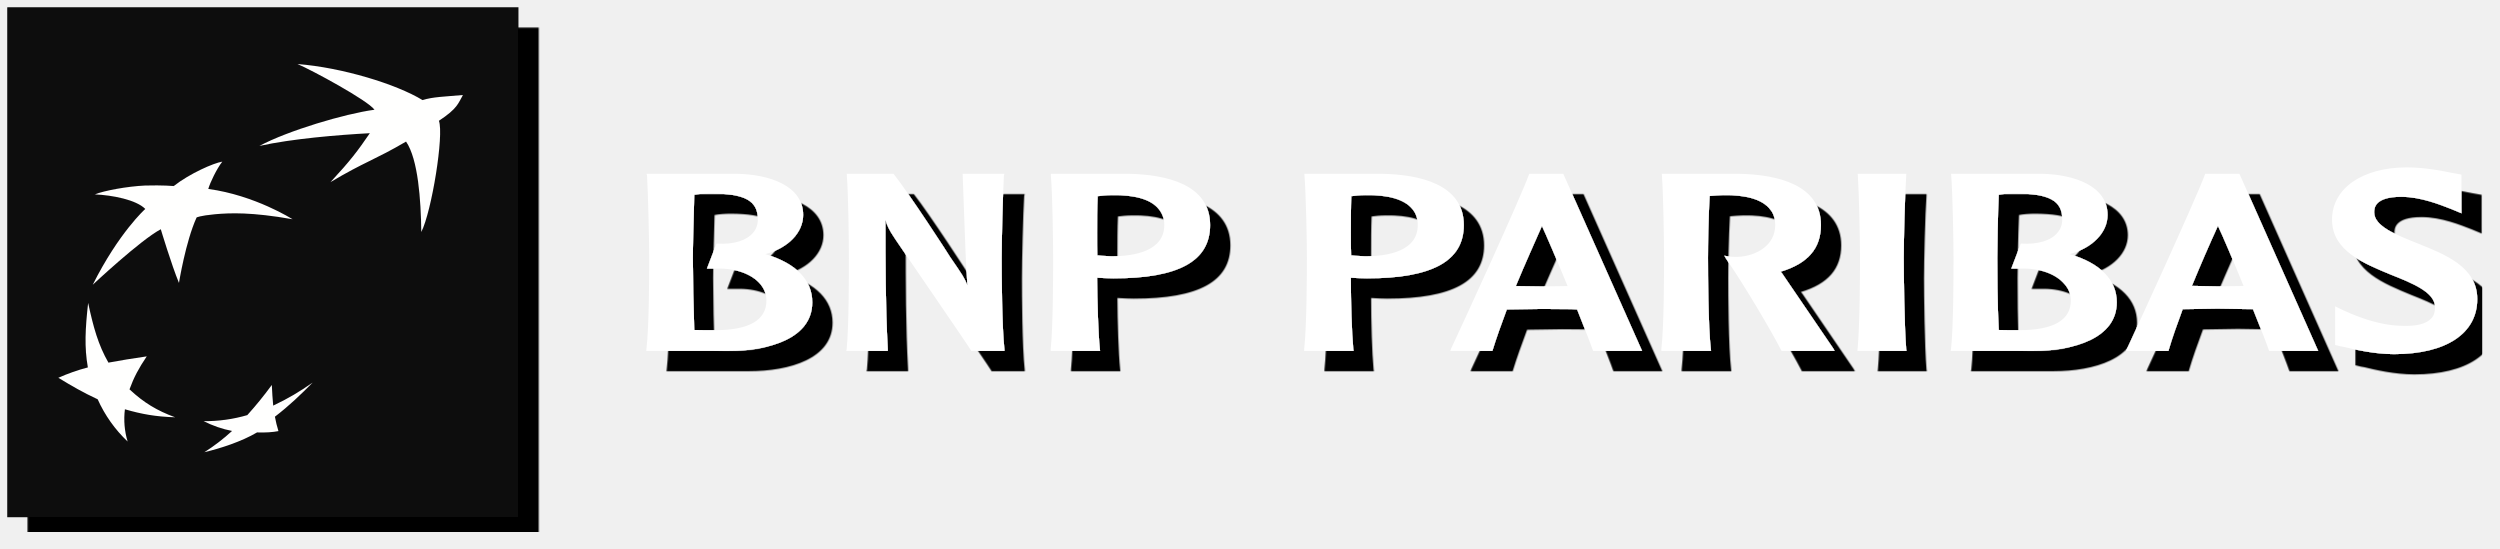
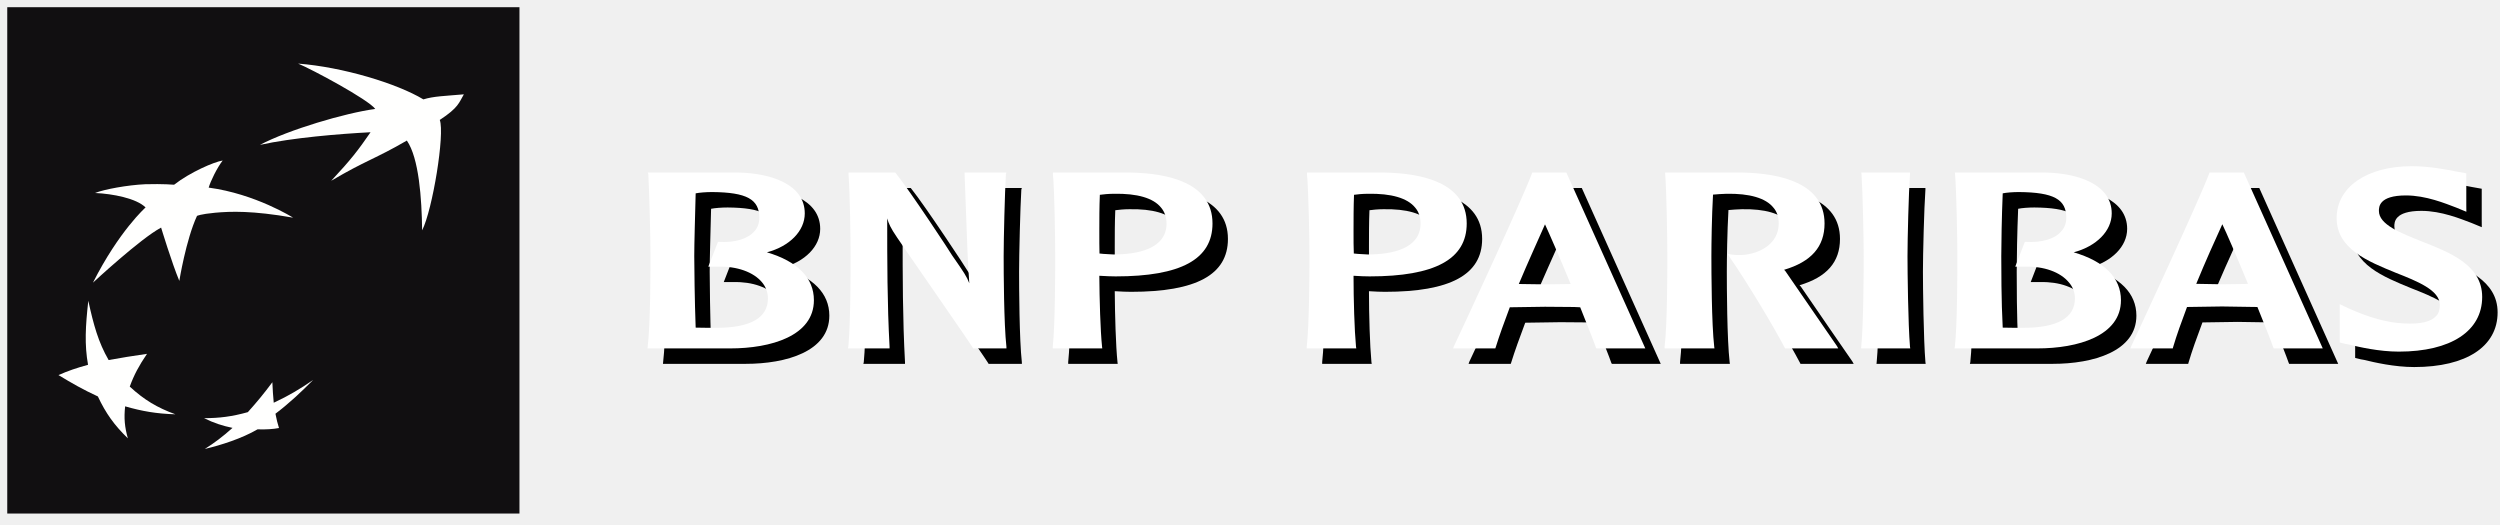
- <svg xmlns="http://www.w3.org/2000/svg" width="123" height="27" viewBox="0 0 123 27">
-   <defs>
-     <filter id="a" width="100.3%" height="103.8%" x="-.1%" y="-.9%" filterUnits="objectBoundingBox">
-       <feOffset dx="1" dy="1" in="SourceAlpha" result="shadowOffsetOuter1" />
-       <feColorMatrix in="shadowOffsetOuter1" result="shadowMatrixOuter1" values="0 0 0 0 0 0 0 0 0 0 0 0 0 0 0 0 0 0 1 0" />
-       <feMerge>
-         <feMergeNode in="shadowMatrixOuter1" />
-         <feMergeNode in="SourceGraphic" />
-       </feMerge>
-     </filter>
-   </defs>
-   <g fill="none" fill-rule="evenodd" filter="url(#a)" transform="translate(0 -15)">
-     <path fill="#110F11" d="M.356 40.447h25.151v-25.09H.356z" />
-     <path fill="#FFFFFE" d="M19.978 21.965c-1.552.91-2.027.987-3.716 1.994.984-1.063 1.325-1.515 1.934-2.406-1.557.083-3.818.27-5.433.626 1.406-.749 4.192-1.582 5.663-1.78-.341-.47-3.102-1.96-3.788-2.248 2.185.17 4.856.984 6.151 1.774.51-.159 1.039-.166 1.988-.25-.241.413-.252.652-1.183 1.268.258.687-.357 4.469-.866 5.47-.019-1.582-.157-3.58-.75-4.448M8.613 35.53c-.893-.33-1.535-.714-2.242-1.374.212-.583.453-1.038.848-1.622-.726.108-1.26.19-1.885.308-.508-.888-.739-1.744-.998-2.937-.139 1.264-.191 2.165-.013 3.172a9.42 9.42 0 0 0-1.451.51c.662.404 1.195.714 1.934 1.058a6.574 6.574 0 0 0 1.472 2.077 3.85 3.85 0 0 1-.133-1.586c.825.24 1.53.366 2.468.394M10.935 22.954c-.278.36-.6 1.031-.688 1.342 2.3.312 4.143 1.49 4.143 1.49-2.01-.356-3.068-.312-3.819-.245-.745.07-.898.158-.898.158-.542 1.185-.868 3.22-.868 3.22-.365-.88-.894-2.641-.894-2.641-1.014.541-3.347 2.73-3.347 2.73 1.282-2.562 2.584-3.728 2.584-3.728-.447-.453-1.623-.679-2.48-.716.444-.182 1.589-.395 2.468-.435.88-.025 1.412.025 1.412.025.785-.618 1.976-1.139 2.387-1.2M13.373 33.941c-.406.55-.755.981-1.205 1.483a7.406 7.406 0 0 1-2.145.297 5.33 5.33 0 0 0 1.395.482 9.685 9.685 0 0 1-1.36 1.044c.786-.186 1.819-.519 2.588-.972.402.015.778-.01 1.053-.065a5.973 5.973 0 0 1-.174-.708c.725-.56 1.251-1.067 1.853-1.676-.641.447-1.194.78-1.937 1.13-.032-.34-.05-.63-.068-1.015" />
-     <path fill="#FFF" d="M34.971 24.517c1.693.014 2.314.357 2.314 1.277 0 .254-.078.479-.229.651-.323.389-.955.59-1.761.54h-.041l-.473 1.23h.473c.935-.027 1.747.266 2.165.776.192.232.289.51.289.795 0 .961-.848 1.458-2.523 1.458-.282 0-.742 0-1.026-.01a122.27 122.27 0 0 1-.069-3.544c0-.605.04-1.955.07-3.109.192-.039.512-.064.811-.064zm-3.137-.884c.053.911.107 3.217.107 4.057 0 .775-.002 3.368-.137 4.487l-.01.088h4.063c1.996 0 4.108-.62 4.108-2.388 0-1.108-.804-1.926-2.307-2.374 1.115-.298 1.858-1.058 1.858-1.928 0-1.443-1.663-1.987-3.225-2.024h-4.48l.023.082zM49.34 23.55h-1.978l.08 2.199c.039 1.085.076 2.202.153 3.287-.128-.34-.247-.515-.847-1.387-.003-.03-2.057-3.183-2.77-4.078l-.02-.02h-2.294v.082c.073.911.102 3.217.102 4.057 0 .775 0 3.368-.11 4.487l-.02.088h2.044v-.088c-.115-2.127-.115-4.273-.115-6.355.071.252.161.47.484.945.025.056 3.546 5.168 3.717 5.462l.018.036h1.637l-.003-.088c-.124-1.119-.135-3.712-.135-4.487 0-.84.057-3.146.11-4.057l.025-.082h-.078M54.7 24.602c1.14-.02 1.935.21 2.312.686a1.2 1.2 0 0 1 .27.786c0 1.26-1.423 1.535-2.612 1.535l-.482-.027-.2-.02c-.008-.292-.008-.676-.008-1.107 0-.548 0-1.2.026-1.802.167-.022.42-.05.694-.05zm-2.998-.97c.081.912.112 3.218.112 4.058 0 .775 0 3.368-.12 4.487v.088h2.43l-.01-.088c-.082-.805-.126-2.34-.134-3.512l.46.023.344.008c3.198 0 4.754-.845 4.754-2.622 0-2.021-2.183-2.486-4.002-2.523h-3.834v.082zM67.171 24.602c1.142-.02 1.936.21 2.32.686.174.205.263.476.263.786 0 1.26-1.42 1.535-2.595 1.535l-.481-.027s-.128-.011-.201-.02c-.014-.292-.014-.678-.014-1.107 0-.554 0-1.2.023-1.802.152-.022.414-.05.685-.05zm-2.993-.97c.077.912.122 3.218.122 4.058 0 .775-.008 3.368-.135 4.487v.088h2.433l-.014-.088c-.077-.805-.121-2.34-.121-3.512l.437.023.353.008c3.197 0 4.767-.845 4.767-2.622 0-2.021-2.196-2.486-4.02-2.523h-3.822v.082zM75.864 26.117c.192.416.694 1.573 1.26 2.956-.088.004-.196.004-.196.004l-1.064.014s-1.103-.014-1.285-.018c.458-1.105.913-2.104 1.285-2.956zm-.593-2.566h-.03l-.019.044c-.452 1.24-3.369 7.589-3.83 8.561l-.039.11h2.071l.018-.05c.182-.597.427-1.27.694-1.99.083 0 1.728-.025 1.728-.025l1.43.011s.23.015.3.015c.368.937.65 1.642.773 2.002l.024.036h2.4l-3.878-8.714h-1.642zM81.766 23.633c.07.911.105 3.217.105 4.057 0 .775 0 3.368-.133 4.487v.088h2.446l-.01-.088c-.13-1.126-.14-3.712-.14-4.487 0-.605.02-1.955.081-3.046.186-.013.468-.042.66-.042 1.131-.02 1.93.212 2.305.686.18.205.26.482.26.786 0 1.007-.94 1.517-1.818 1.563-.295.012-.513-.026-.513-.026l-.171-.03.093.16c.87 1.263 2.168 3.452 2.704 4.488l.016.036h2.613l-.065-.118a744.948 744.948 0 0 1-2.531-3.713s-.033-.03-.064-.065c1.34-.4 1.987-1.148 1.987-2.295 0-2.007-2.182-2.484-4.024-2.523H81.76l.007.082M93.722 23.55h-2.328l.012.083c.06.911.107 3.217.107 4.057 0 .771-.01 3.36-.12 4.487l-.009.088H93.8l-.013-.088c-.092-1.126-.122-3.716-.122-4.487 0-.84.058-3.146.122-4.057v-.082h-.064M99.136 24.517c1.706.014 2.326.357 2.326 1.277 0 .254-.078.479-.233.651-.308.389-.965.59-1.765.54h-.039l-.47 1.23h.47c.938-.027 1.743.266 2.16.776.204.232.3.51.3.795 0 .961-.852 1.458-2.535 1.458-.271 0-.726 0-1.01-.01-.071-1.283-.071-3.02-.071-3.544 0-.605.023-1.955.07-3.109.184-.039.503-.064.797-.064zM96 23.633c.07.911.113 3.217.113 4.057 0 .775 0 3.368-.123 4.487l-.02.088h4.068c1.99 0 4.108-.62 4.108-2.388 0-1.108-.805-1.926-2.321-2.374 1.116-.298 1.868-1.058 1.868-1.928 0-1.443-1.665-1.987-3.214-2.024H95.99l.01.082zM109.122 26.112c.197.407.694 1.566 1.26 2.952-.086 0-.192.009-.192.009l-1.068.015s-1.114-.024-1.279-.024a81.905 81.905 0 0 1 1.28-2.952zm1.006-2.561h-1.636l-.01.039c-.49 1.319-3.57 8.003-3.828 8.557l-.046.118h2.082l.013-.052c.173-.597.415-1.267.686-2 .066 0 1.72-.027 1.72-.027l1.433.022.304.004c.376.937.656 1.649.777 2.001l.023.052h2.409l-3.875-8.714h-.052zM114.736 25.804c0 1.53 1.537 2.147 2.899 2.71 1.059.42 2.168.865 2.168 1.595 0 .22-.044.406-.168.537-.255.3-.77.425-1.589.38-.812-.033-1.726-.288-2.756-.76l-.403-.194v1.9l.275.069.16.027c.508.125 1.49.356 2.465.356 2.565 0 4.095-1.021 4.095-2.709 0-1.584-1.58-2.2-2.976-2.756-1.03-.416-2.094-.828-2.094-1.508 0-.195 0-.767 1.328-.767.98 0 1.932.397 2.473.604l.493.205-.003-.326v-1.579l-.49-.088c-.498-.1-1.33-.265-2.186-.265-2.214 0-3.691 1.042-3.691 2.569" />
+ <svg xmlns="http://www.w3.org/2000/svg" width="162px" height="34px" viewBox="0 0 162 34" version="1.1">
+   <defs />
+   <g id="une-chance-pour-chaque-jeune" stroke="none" stroke-width="1" fill="none" fill-rule="evenodd">
+     <g id="une-chance-pour-chaque-jeune---consultation" transform="translate(-417, -338)">
+       <g id="une" transform="translate(0, 80)">
+         <g id="identite" transform="translate(395, 233)">
+           <g id="partenaires">
+             <g id="Group-5" transform="translate(22, 19)">
+               <g id="logo-bnp-paribas" transform="translate(0, 6)">
+                 <g id="Group-4" transform="translate(4, 5)" fill="#000000">
+                   <path d="M23.364,5.108 C21.317,6.299 20.689,6.399 18.461,7.716 C19.759,6.326 20.209,5.734 21.012,4.569 C18.958,4.677 15.974,4.922 13.844,5.388 C15.698,4.409 19.375,3.319 21.317,3.06 C20.866,2.446 17.223,0.496 16.317,0.121 C19.201,0.342 22.726,1.407 24.435,2.44 C25.107,2.233 25.806,2.223 27.058,2.113 C26.74,2.654 26.725,2.966 25.497,3.772 C25.837,4.67 25.026,9.615 24.354,10.925 C24.33,8.856 24.147,6.244 23.364,5.108" id="Fill-2" />
+                   <path d="M8.366,22.847 C7.188,22.416 6.341,21.913 5.408,21.051 C5.687,20.288 6.006,19.693 6.526,18.929 C5.569,19.071 4.864,19.177 4.039,19.331 C3.368,18.17 3.064,17.051 2.722,15.491 C2.539,17.144 2.47,18.323 2.705,19.639 C1.949,19.847 1.413,20.029 0.79,20.306 C1.663,20.834 2.367,21.24 3.342,21.69 C3.865,22.799 4.407,23.549 5.285,24.405 C5.079,23.676 5.024,23.097 5.109,22.331 C6.197,22.645 7.129,22.81 8.366,22.847" id="Fill-3" />
+                   <path d="M11.43,6.402 C11.063,6.873 10.638,7.75 10.523,8.157 C13.557,8.564 15.991,10.104 15.991,10.104 C13.339,9.639 11.941,9.697 10.951,9.784 C9.967,9.876 9.765,9.991 9.765,9.991 C9.049,11.541 8.62,14.202 8.62,14.202 C8.138,13.051 7.44,10.748 7.44,10.748 C6.102,11.456 3.023,14.317 3.023,14.317 C4.715,10.967 6.433,9.443 6.433,9.443 C5.843,8.851 4.292,8.555 3.159,8.506 C3.747,8.269 5.257,7.99 6.417,7.938 C7.578,7.906 8.281,7.97 8.281,7.97 C9.316,7.162 10.888,6.481 11.43,6.402" id="Fill-4" />
+                   <path d="M14.649,20.769 C14.113,21.488 13.652,22.052 13.058,22.708 C12.037,22.992 11.223,23.097 10.228,23.097 C10.839,23.408 11.43,23.595 12.067,23.727 C11.43,24.297 10.891,24.703 10.272,25.092 C11.31,24.849 12.673,24.414 13.689,23.821 C14.22,23.841 14.716,23.807 15.079,23.736 C14.984,23.432 14.926,23.205 14.849,22.81 C15.805,22.078 16.5,21.415 17.294,20.619 C16.448,21.203 15.718,21.639 14.738,22.097 C14.695,21.65 14.671,21.273 14.649,20.769" id="Fill-5" />
+                   <path d="M43.151,8.445 C45.385,8.464 46.204,8.913 46.204,10.115 C46.204,10.447 46.101,10.742 45.902,10.967 C45.475,11.475 44.642,11.738 43.577,11.673 L43.523,11.673 L42.899,13.28 L43.523,13.28 C44.757,13.245 45.83,13.629 46.381,14.296 C46.635,14.599 46.762,14.963 46.762,15.336 C46.762,16.592 45.642,17.242 43.432,17.242 C43.06,17.242 42.454,17.242 42.079,17.23 C42.016,15.551 41.988,13.28 41.988,12.595 C41.988,11.803 42.04,10.038 42.079,8.529 C42.334,8.478 42.756,8.445 43.151,8.445 Z M39.011,7.289 C39.08,8.481 39.151,11.496 39.151,12.595 C39.151,13.608 39.149,16.999 38.971,18.462 L38.959,18.577 L44.32,18.577 C46.954,18.577 49.741,17.767 49.741,15.455 C49.741,14.006 48.68,12.936 46.696,12.35 C48.168,11.96 49.149,10.967 49.149,9.829 C49.149,7.942 46.954,7.231 44.892,7.182 L38.98,7.182 L39.011,7.289 Z" id="Fill-6" />
+                   <path d="M62.112,7.182 L59.502,7.182 L59.609,10.056 C59.659,11.475 59.708,12.936 59.81,14.354 C59.641,13.91 59.484,13.681 58.692,12.541 C58.688,12.501 55.977,8.378 55.037,7.208 L55.009,7.182 L51.983,7.182 L51.983,7.289 C52.079,8.481 52.117,11.496 52.117,12.595 C52.117,13.608 52.117,16.999 51.973,18.462 L51.947,18.577 L54.644,18.577 L54.644,18.462 C54.491,15.681 54.491,12.874 54.491,10.152 C54.585,10.482 54.705,10.765 55.13,11.388 C55.163,11.461 59.81,18.146 60.035,18.53 L60.059,18.577 L62.219,18.577 L62.215,18.462 C62.051,16.999 62.037,13.608 62.037,12.595 C62.037,11.496 62.112,8.481 62.182,7.289 L62.215,7.182 L62.112,7.182" id="Fill-7" />
+                   <path d="M69.186,8.557 C70.69,8.529 71.739,8.83 72.237,9.454 C72.465,9.722 72.592,10.076 72.592,10.482 C72.592,12.13 70.715,12.489 69.146,12.489 L68.51,12.453 C68.51,12.453 68.359,12.439 68.247,12.427 C68.236,12.046 68.236,11.543 68.236,10.98 C68.236,10.263 68.236,9.411 68.27,8.623 C68.491,8.594 68.825,8.557 69.186,8.557 Z M65.23,7.289 C65.337,8.481 65.377,11.496 65.377,12.595 C65.377,13.608 65.377,16.999 65.219,18.462 L65.219,18.577 L68.427,18.577 L68.413,18.462 C68.304,17.41 68.247,15.403 68.236,13.87 C68.387,13.876 68.842,13.9 68.842,13.9 L69.296,13.91 C73.517,13.91 75.57,12.805 75.57,10.482 C75.57,7.839 72.69,7.231 70.289,7.182 L65.23,7.182 L65.23,7.289 Z" id="Fill-8" />
+                   <path d="M85.644,8.557 C87.15,8.529 88.199,8.83 88.704,9.454 C88.935,9.722 89.052,10.076 89.052,10.482 C89.052,12.13 87.178,12.489 85.628,12.489 L84.993,12.453 C84.993,12.453 84.825,12.439 84.727,12.427 C84.709,12.046 84.709,11.54 84.709,10.98 C84.709,10.255 84.709,9.411 84.74,8.623 C84.94,8.594 85.287,8.557 85.644,8.557 Z M81.694,7.289 C81.796,8.481 81.854,11.496 81.854,12.595 C81.854,13.608 81.844,16.999 81.677,18.462 L81.677,18.577 L84.888,18.577 L84.869,18.462 C84.768,17.41 84.709,15.403 84.709,13.87 C84.859,13.876 85.287,13.9 85.287,13.9 L85.752,13.91 C89.971,13.91 92.043,12.805 92.043,10.482 C92.043,7.839 89.145,7.231 86.737,7.182 L81.694,7.182 L81.694,7.289 Z" id="Fill-9" />
+                   <path d="M97.116,10.538 C97.37,11.082 98.032,12.595 98.778,14.403 C98.662,14.408 98.519,14.408 98.519,14.408 L97.116,14.427 C97.116,14.427 95.66,14.408 95.419,14.403 C96.025,12.959 96.625,11.652 97.116,10.538 Z M96.333,7.182 L96.292,7.182 L96.269,7.24 C95.672,8.86 91.822,17.163 91.214,18.435 L91.163,18.577 L93.896,18.577 L93.919,18.514 C94.16,17.733 94.483,16.852 94.835,15.912 C94.944,15.912 97.116,15.878 97.116,15.878 L99.002,15.893 C99.002,15.893 99.307,15.912 99.398,15.912 C99.884,17.137 100.257,18.059 100.419,18.53 L100.451,18.577 L103.616,18.577 L98.5,7.182 L96.333,7.182 Z" id="Fill-10" />
+                   <path d="M104.904,7.289 C104.997,8.481 105.043,11.496 105.043,12.595 C105.043,13.608 105.043,16.999 104.867,18.462 L104.867,18.577 L108.096,18.577 L108.081,18.462 C107.911,16.99 107.898,13.608 107.898,12.595 C107.898,11.803 107.923,10.038 108.004,8.611 C108.25,8.594 108.621,8.557 108.875,8.557 C110.368,8.529 111.423,8.834 111.917,9.454 C112.154,9.722 112.261,10.084 112.261,10.482 C112.261,11.798 111.019,12.465 109.861,12.525 C109.472,12.541 109.184,12.491 109.184,12.491 L108.958,12.453 L109.082,12.662 C110.228,14.313 111.942,17.175 112.649,18.53 L112.671,18.577 L116.119,18.577 L116.033,18.423 C115.893,18.231 113.647,14.963 112.692,13.568 C112.692,13.568 112.649,13.527 112.609,13.483 C114.378,12.959 115.231,11.981 115.231,10.482 C115.231,7.857 112.351,7.233 109.921,7.182 L104.896,7.182 L104.904,7.289" id="Fill-11" />
+                   <path d="M120.682,7.182 L117.609,7.182 L117.626,7.289 C117.705,8.481 117.768,11.496 117.768,12.595 C117.768,13.603 117.754,16.99 117.609,18.462 L117.597,18.577 L120.784,18.577 L120.767,18.462 C120.645,16.99 120.606,13.603 120.606,12.595 C120.606,11.496 120.682,8.481 120.767,7.289 L120.767,7.182 L120.682,7.182" id="Fill-12" />
+                   <path d="M127.826,8.445 C130.079,8.464 130.896,8.913 130.896,10.115 C130.896,10.447 130.793,10.742 130.589,10.967 C130.183,11.475 129.316,11.738 128.26,11.673 L128.208,11.673 L127.589,13.28 L128.208,13.28 C129.447,13.245 130.509,13.629 131.06,14.296 C131.328,14.599 131.455,14.963 131.455,15.336 C131.455,16.592 130.33,17.242 128.109,17.242 C127.752,17.242 127.152,17.242 126.776,17.23 C126.683,15.551 126.683,13.28 126.683,12.595 C126.683,11.803 126.713,10.038 126.776,8.529 C127.018,8.478 127.439,8.445 127.826,8.445 Z M123.689,7.289 C123.781,8.481 123.837,11.496 123.837,12.595 C123.837,13.608 123.837,16.999 123.676,18.462 L123.65,18.577 L129.018,18.577 C131.644,18.577 134.438,17.767 134.438,15.455 C134.438,14.006 133.377,12.936 131.375,12.35 C132.848,11.96 133.84,10.967 133.84,9.829 C133.84,7.942 131.644,7.231 129.6,7.182 L123.676,7.182 L123.689,7.289 Z" id="Fill-13" />
+                   <path d="M141.006,10.531 C141.265,11.063 141.92,12.579 142.668,14.392 C142.554,14.392 142.415,14.403 142.415,14.403 L141.006,14.422 C141.006,14.422 139.535,14.392 139.317,14.392 C139.915,12.936 140.5,11.639 141.006,10.531 Z M142.333,7.182 L140.174,7.182 L140.16,7.233 C139.515,8.958 135.45,17.699 135.109,18.423 L135.049,18.577 L137.796,18.577 L137.813,18.509 C138.042,17.728 138.36,16.852 138.719,15.893 C138.805,15.893 140.989,15.859 140.989,15.859 L142.879,15.888 C142.879,15.888 143.208,15.893 143.28,15.893 C143.777,17.118 144.146,18.049 144.306,18.509 L144.336,18.577 L147.515,18.577 L142.401,7.182 L142.333,7.182 Z" id="Fill-14" />
+                   <path d="M148.414,10.128 C148.414,12.13 150.443,12.936 152.239,13.673 C153.637,14.223 155.101,14.803 155.101,15.758 C155.101,16.046 155.042,16.289 154.88,16.46 C154.543,16.852 153.863,17.016 152.782,16.958 C151.71,16.914 150.504,16.581 149.145,15.963 L148.614,15.709 L148.614,18.193 L148.977,18.284 L149.187,18.32 C149.858,18.483 151.153,18.785 152.44,18.785 C155.825,18.785 157.845,17.45 157.845,15.243 C157.845,13.171 155.759,12.366 153.916,11.639 C152.557,11.095 151.153,10.556 151.153,9.667 C151.153,9.411 151.153,8.664 152.907,8.664 C154.2,8.664 155.456,9.183 156.17,9.454 L156.82,9.722 L156.816,9.295 L156.816,7.231 L156.17,7.115 C155.512,6.984 154.415,6.769 153.284,6.769 C150.363,6.769 148.414,8.131 148.414,10.128" id="Fill-15" />
+                 </g>
+                 <g id="Group-4">
+                   <polygon id="Fill-1" fill="#110F11" points="0.47 33.277 33.661 33.277 33.661 0.467 0.47 0.467" />
+                   <path d="M26.364,9.108 C24.317,10.299 23.689,10.399 21.461,11.716 C22.759,10.326 23.209,9.734 24.012,8.569 C21.958,8.677 18.974,8.922 16.844,9.388 C18.698,8.409 22.375,7.319 24.317,7.06 C23.866,6.446 20.223,4.496 19.317,4.121 C22.201,4.342 25.726,5.407 27.435,6.44 C28.107,6.233 28.806,6.223 30.058,6.113 C29.74,6.654 29.725,6.966 28.497,7.772 C28.837,8.67 28.026,13.615 27.354,14.925 C27.33,12.856 27.147,10.244 26.364,9.108" id="Fill-2" fill="#FFFFFE" />
+                   <path d="M11.366,26.847 C10.188,26.416 9.341,25.913 8.408,25.051 C8.687,24.288 9.006,23.693 9.526,22.929 C8.569,23.071 7.864,23.177 7.039,23.331 C6.368,22.17 6.064,21.051 5.722,19.491 C5.539,21.144 5.47,22.323 5.705,23.639 C4.949,23.847 4.413,24.029 3.79,24.306 C4.663,24.834 5.367,25.24 6.342,25.69 C6.865,26.799 7.407,27.549 8.285,28.405 C8.079,27.676 8.024,27.097 8.109,26.331 C9.197,26.645 10.129,26.81 11.366,26.847" id="Fill-3" fill="#FFFFFE" />
+                   <path d="M14.43,10.402 C14.063,10.873 13.638,11.75 13.523,12.157 C16.557,12.564 18.991,14.104 18.991,14.104 C16.339,13.639 14.941,13.697 13.951,13.784 C12.967,13.876 12.765,13.991 12.765,13.991 C12.049,15.541 11.62,18.202 11.62,18.202 C11.138,17.051 10.44,14.748 10.44,14.748 C9.102,15.456 6.023,18.317 6.023,18.317 C7.715,14.967 9.433,13.443 9.433,13.443 C8.843,12.851 7.292,12.555 6.159,12.506 C6.747,12.269 8.257,11.99 9.417,11.938 C10.578,11.906 11.281,11.97 11.281,11.97 C12.316,11.162 13.888,10.481 14.43,10.402" id="Fill-4" fill="#FFFFFE" />
+                   <path d="M17.649,24.769 C17.113,25.488 16.652,26.052 16.058,26.708 C15.037,26.992 14.223,27.097 13.228,27.097 C13.839,27.408 14.43,27.595 15.067,27.727 C14.43,28.297 13.891,28.703 13.272,29.092 C14.31,28.849 15.673,28.414 16.689,27.821 C17.22,27.841 17.716,27.807 18.079,27.736 C17.984,27.432 17.926,27.205 17.849,26.81 C18.805,26.078 19.5,25.415 20.294,24.619 C19.448,25.203 18.718,25.639 17.738,26.097 C17.695,25.65 17.671,25.273 17.649,24.769" id="Fill-5" fill="#FFFFFE" />
+                   <path d="M46.151,12.445 C48.385,12.464 49.204,12.913 49.204,14.115 C49.204,14.447 49.101,14.742 48.902,14.967 C48.475,15.475 47.642,15.738 46.577,15.673 L46.523,15.673 L45.899,17.28 L46.523,17.28 C47.757,17.245 48.83,17.629 49.381,18.296 C49.635,18.599 49.762,18.963 49.762,19.336 C49.762,20.592 48.642,21.242 46.432,21.242 C46.06,21.242 45.454,21.242 45.079,21.23 C45.016,19.551 44.988,17.28 44.988,16.595 C44.988,15.803 45.04,14.038 45.079,12.529 C45.334,12.478 45.756,12.445 46.151,12.445 Z M42.011,11.289 C42.08,12.481 42.151,15.496 42.151,16.595 C42.151,17.608 42.149,20.999 41.971,22.462 L41.959,22.577 L47.32,22.577 C49.954,22.577 52.741,21.767 52.741,19.455 C52.741,18.006 51.68,16.936 49.696,16.35 C51.168,15.96 52.149,14.967 52.149,13.829 C52.149,11.942 49.954,11.231 47.892,11.182 L41.98,11.182 L42.011,11.289 Z" id="Fill-6" fill="#FFFFFF" />
+                   <path d="M65.112,11.182 L62.502,11.182 L62.609,14.056 C62.659,15.475 62.708,16.936 62.81,18.354 C62.641,17.91 62.484,17.681 61.692,16.541 C61.688,16.501 58.977,12.378 58.037,11.208 L58.009,11.182 L54.983,11.182 L54.983,11.289 C55.079,12.481 55.117,15.496 55.117,16.595 C55.117,17.608 55.117,20.999 54.973,22.462 L54.947,22.577 L57.644,22.577 L57.644,22.462 C57.491,19.681 57.491,16.874 57.491,14.152 C57.585,14.482 57.705,14.765 58.13,15.388 C58.163,15.461 62.81,22.146 63.035,22.53 L63.059,22.577 L65.219,22.577 L65.215,22.462 C65.051,20.999 65.037,17.608 65.037,16.595 C65.037,15.496 65.112,12.481 65.182,11.289 L65.215,11.182 L65.112,11.182" id="Fill-7" fill="#FFFFFF" />
+                   <path d="M72.186,12.557 C73.69,12.529 74.739,12.83 75.237,13.454 C75.465,13.722 75.592,14.076 75.592,14.482 C75.592,16.13 73.715,16.489 72.146,16.489 L71.51,16.453 C71.51,16.453 71.359,16.439 71.247,16.427 C71.236,16.046 71.236,15.543 71.236,14.98 C71.236,14.263 71.236,13.411 71.27,12.623 C71.491,12.594 71.825,12.557 72.186,12.557 Z M68.23,11.289 C68.337,12.481 68.377,15.496 68.377,16.595 C68.377,17.608 68.377,20.999 68.219,22.462 L68.219,22.577 L71.427,22.577 L71.413,22.462 C71.304,21.41 71.247,19.403 71.236,17.87 C71.387,17.876 71.842,17.9 71.842,17.9 L72.296,17.91 C76.517,17.91 78.57,16.805 78.57,14.482 C78.57,11.839 75.69,11.231 73.289,11.182 L68.23,11.182 L68.23,11.289 Z" id="Fill-8" fill="#FFFFFF" />
+                   <path d="M88.644,12.557 C90.15,12.529 91.199,12.83 91.704,13.454 C91.935,13.722 92.052,14.076 92.052,14.482 C92.052,16.13 90.178,16.489 88.628,16.489 L87.993,16.453 C87.993,16.453 87.825,16.439 87.727,16.427 C87.709,16.046 87.709,15.54 87.709,14.98 C87.709,14.255 87.709,13.411 87.74,12.623 C87.94,12.594 88.287,12.557 88.644,12.557 Z M84.694,11.289 C84.796,12.481 84.854,15.496 84.854,16.595 C84.854,17.608 84.844,20.999 84.677,22.462 L84.677,22.577 L87.888,22.577 L87.869,22.462 C87.768,21.41 87.709,19.403 87.709,17.87 C87.859,17.876 88.287,17.9 88.287,17.9 L88.752,17.91 C92.971,17.91 95.043,16.805 95.043,14.482 C95.043,11.839 92.145,11.231 89.737,11.182 L84.694,11.182 L84.694,11.289 Z" id="Fill-9" fill="#FFFFFF" />
+                   <path d="M100.116,14.538 C100.37,15.082 101.032,16.595 101.778,18.403 C101.662,18.408 101.519,18.408 101.519,18.408 L100.116,18.427 C100.116,18.427 98.66,18.408 98.419,18.403 C99.025,16.959 99.625,15.652 100.116,14.538 Z M99.333,11.182 L99.292,11.182 L99.269,11.24 C98.672,12.86 94.822,21.163 94.214,22.435 L94.163,22.577 L96.896,22.577 L96.919,22.514 C97.16,21.733 97.483,20.852 97.835,19.912 C97.944,19.912 100.116,19.878 100.116,19.878 L102.002,19.893 C102.002,19.893 102.307,19.912 102.398,19.912 C102.884,21.137 103.257,22.059 103.419,22.53 L103.451,22.577 L106.616,22.577 L101.5,11.182 L99.333,11.182 Z" id="Fill-10" fill="#FFFFFF" />
+                   <path d="M107.904,11.289 C107.997,12.481 108.043,15.496 108.043,16.595 C108.043,17.608 108.043,20.999 107.867,22.462 L107.867,22.577 L111.096,22.577 L111.081,22.462 C110.911,20.99 110.898,17.608 110.898,16.595 C110.898,15.803 110.923,14.038 111.004,12.611 C111.25,12.594 111.621,12.557 111.875,12.557 C113.368,12.529 114.423,12.834 114.917,13.454 C115.154,13.722 115.261,14.084 115.261,14.482 C115.261,15.798 114.019,16.465 112.861,16.525 C112.472,16.541 112.184,16.491 112.184,16.491 L111.958,16.453 L112.082,16.662 C113.228,18.313 114.942,21.175 115.649,22.53 L115.671,22.577 L119.119,22.577 L119.033,22.423 C118.893,22.231 116.647,18.963 115.692,17.568 C115.692,17.568 115.649,17.527 115.609,17.483 C117.378,16.959 118.231,15.981 118.231,14.482 C118.231,11.857 115.351,11.233 112.921,11.182 L107.896,11.182 L107.904,11.289" id="Fill-11" fill="#FFFFFF" />
+                   <path d="M123.682,11.182 L120.609,11.182 L120.626,11.289 C120.705,12.481 120.768,15.496 120.768,16.595 C120.768,17.603 120.754,20.99 120.609,22.462 L120.597,22.577 L123.784,22.577 L123.767,22.462 C123.645,20.99 123.606,17.603 123.606,16.595 C123.606,15.496 123.682,12.481 123.767,11.289 L123.767,11.182 L123.682,11.182" id="Fill-12" fill="#FFFFFF" />
+                   <path d="M130.826,12.445 C133.079,12.464 133.896,12.913 133.896,14.115 C133.896,14.447 133.793,14.742 133.589,14.967 C133.183,15.475 132.316,15.738 131.26,15.673 L131.208,15.673 L130.589,17.28 L131.208,17.28 C132.447,17.245 133.509,17.629 134.06,18.296 C134.328,18.599 134.455,18.963 134.455,19.336 C134.455,20.592 133.33,21.242 131.109,21.242 C130.752,21.242 130.152,21.242 129.776,21.23 C129.683,19.551 129.683,17.28 129.683,16.595 C129.683,15.803 129.713,14.038 129.776,12.529 C130.018,12.478 130.439,12.445 130.826,12.445 Z M126.689,11.289 C126.781,12.481 126.837,15.496 126.837,16.595 C126.837,17.608 126.837,20.999 126.676,22.462 L126.65,22.577 L132.018,22.577 C134.644,22.577 137.438,21.767 137.438,19.455 C137.438,18.006 136.377,16.936 134.375,16.35 C135.848,15.96 136.84,14.967 136.84,13.829 C136.84,11.942 134.644,11.231 132.6,11.182 L126.676,11.182 L126.689,11.289 Z" id="Fill-13" fill="#FFFFFF" />
+                   <path d="M144.006,14.531 C144.265,15.063 144.92,16.579 145.668,18.392 C145.554,18.392 145.415,18.403 145.415,18.403 L144.006,18.422 C144.006,18.422 142.535,18.392 142.317,18.392 C142.915,16.936 143.5,15.639 144.006,14.531 Z M145.333,11.182 L143.174,11.182 L143.16,11.233 C142.515,12.958 138.45,21.699 138.109,22.423 L138.049,22.577 L140.796,22.577 L140.813,22.509 C141.042,21.728 141.36,20.852 141.719,19.893 C141.805,19.893 143.989,19.859 143.989,19.859 L145.879,19.888 C145.879,19.888 146.208,19.893 146.28,19.893 C146.777,21.118 147.146,22.049 147.306,22.509 L147.336,22.577 L150.515,22.577 L145.401,11.182 L145.333,11.182 Z" id="Fill-14" fill="#FFFFFF" />
+                   <path d="M151.414,14.128 C151.414,16.13 153.443,16.936 155.239,17.673 C156.637,18.223 158.101,18.803 158.101,19.758 C158.101,20.046 158.042,20.289 157.88,20.46 C157.543,20.852 156.863,21.016 155.782,20.958 C154.71,20.914 153.504,20.581 152.145,19.963 L151.614,19.709 L151.614,22.193 L151.977,22.284 L152.187,22.32 C152.858,22.483 154.153,22.785 155.44,22.785 C158.825,22.785 160.845,21.45 160.845,19.243 C160.845,17.171 158.759,16.366 156.916,15.639 C155.557,15.095 154.153,14.556 154.153,13.667 C154.153,13.411 154.153,12.664 155.907,12.664 C157.2,12.664 158.456,13.183 159.17,13.454 L159.82,13.722 L159.816,13.295 L159.816,11.231 L159.17,11.115 C158.512,10.984 157.415,10.769 156.284,10.769 C153.363,10.769 151.414,12.131 151.414,14.128" id="Fill-15" fill="#FFFFFF" />
+                 </g>
+               </g>
+             </g>
+           </g>
+         </g>
+       </g>
+     </g>
  </g>
</svg>
